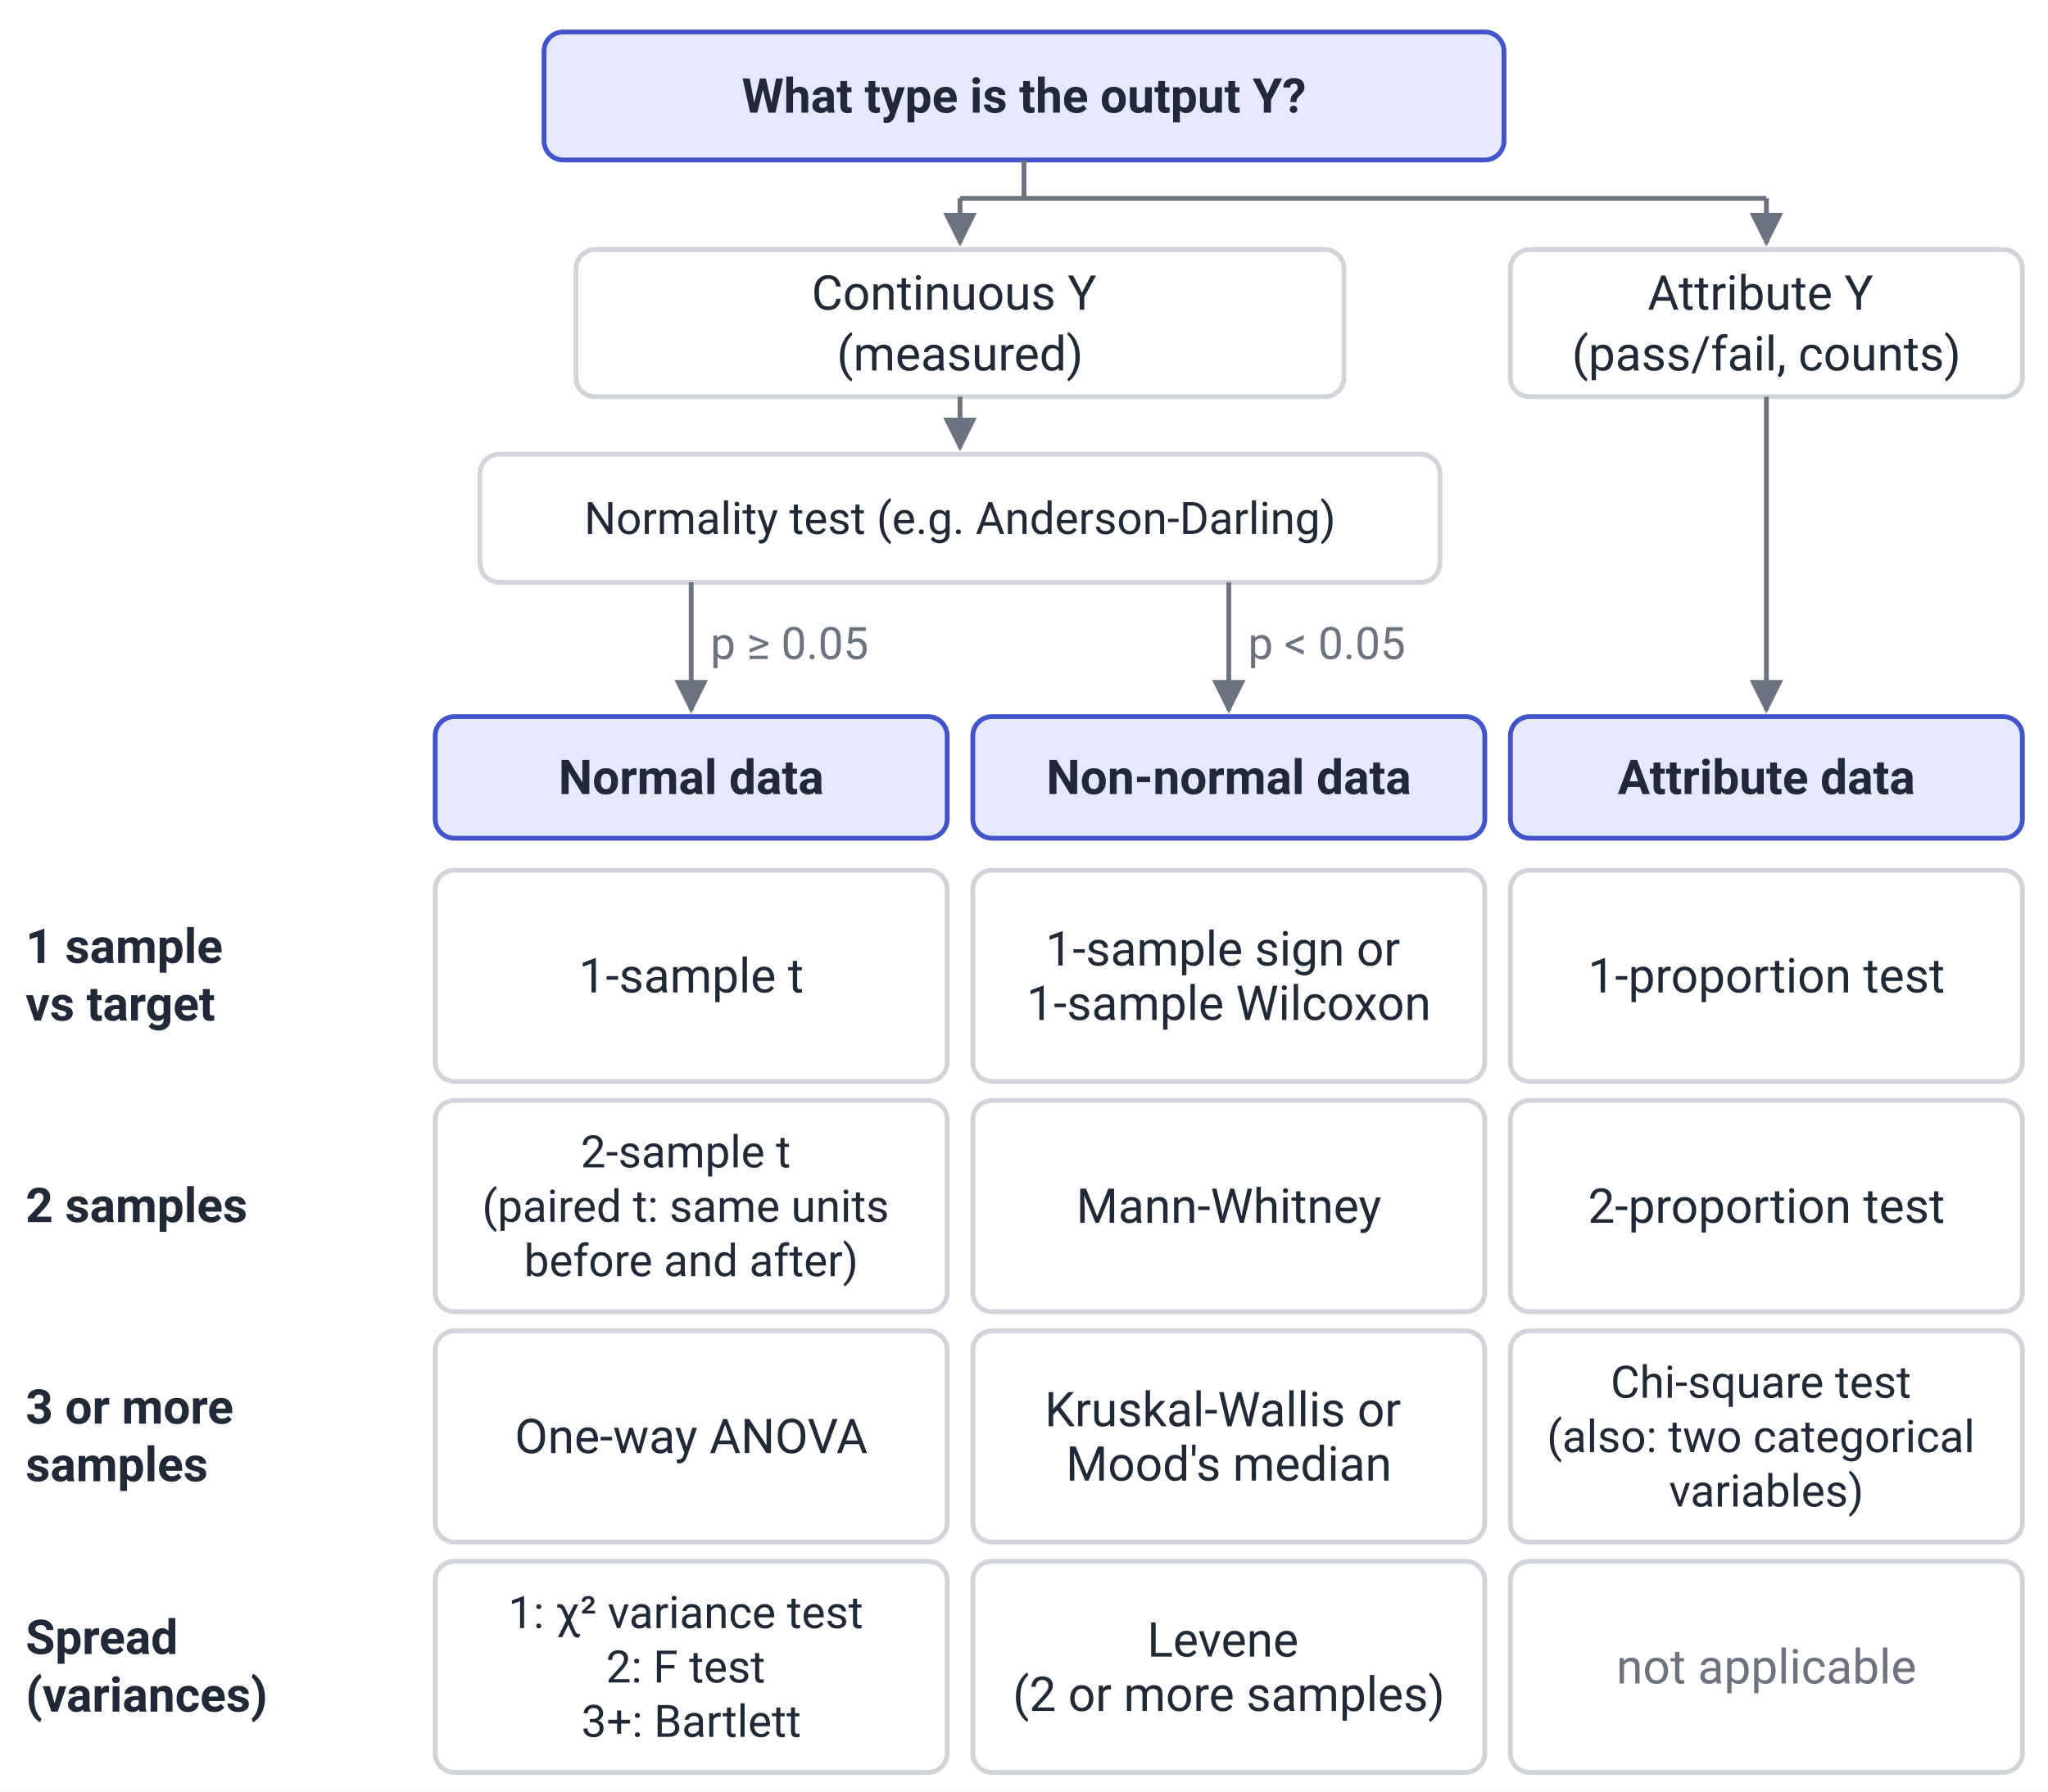
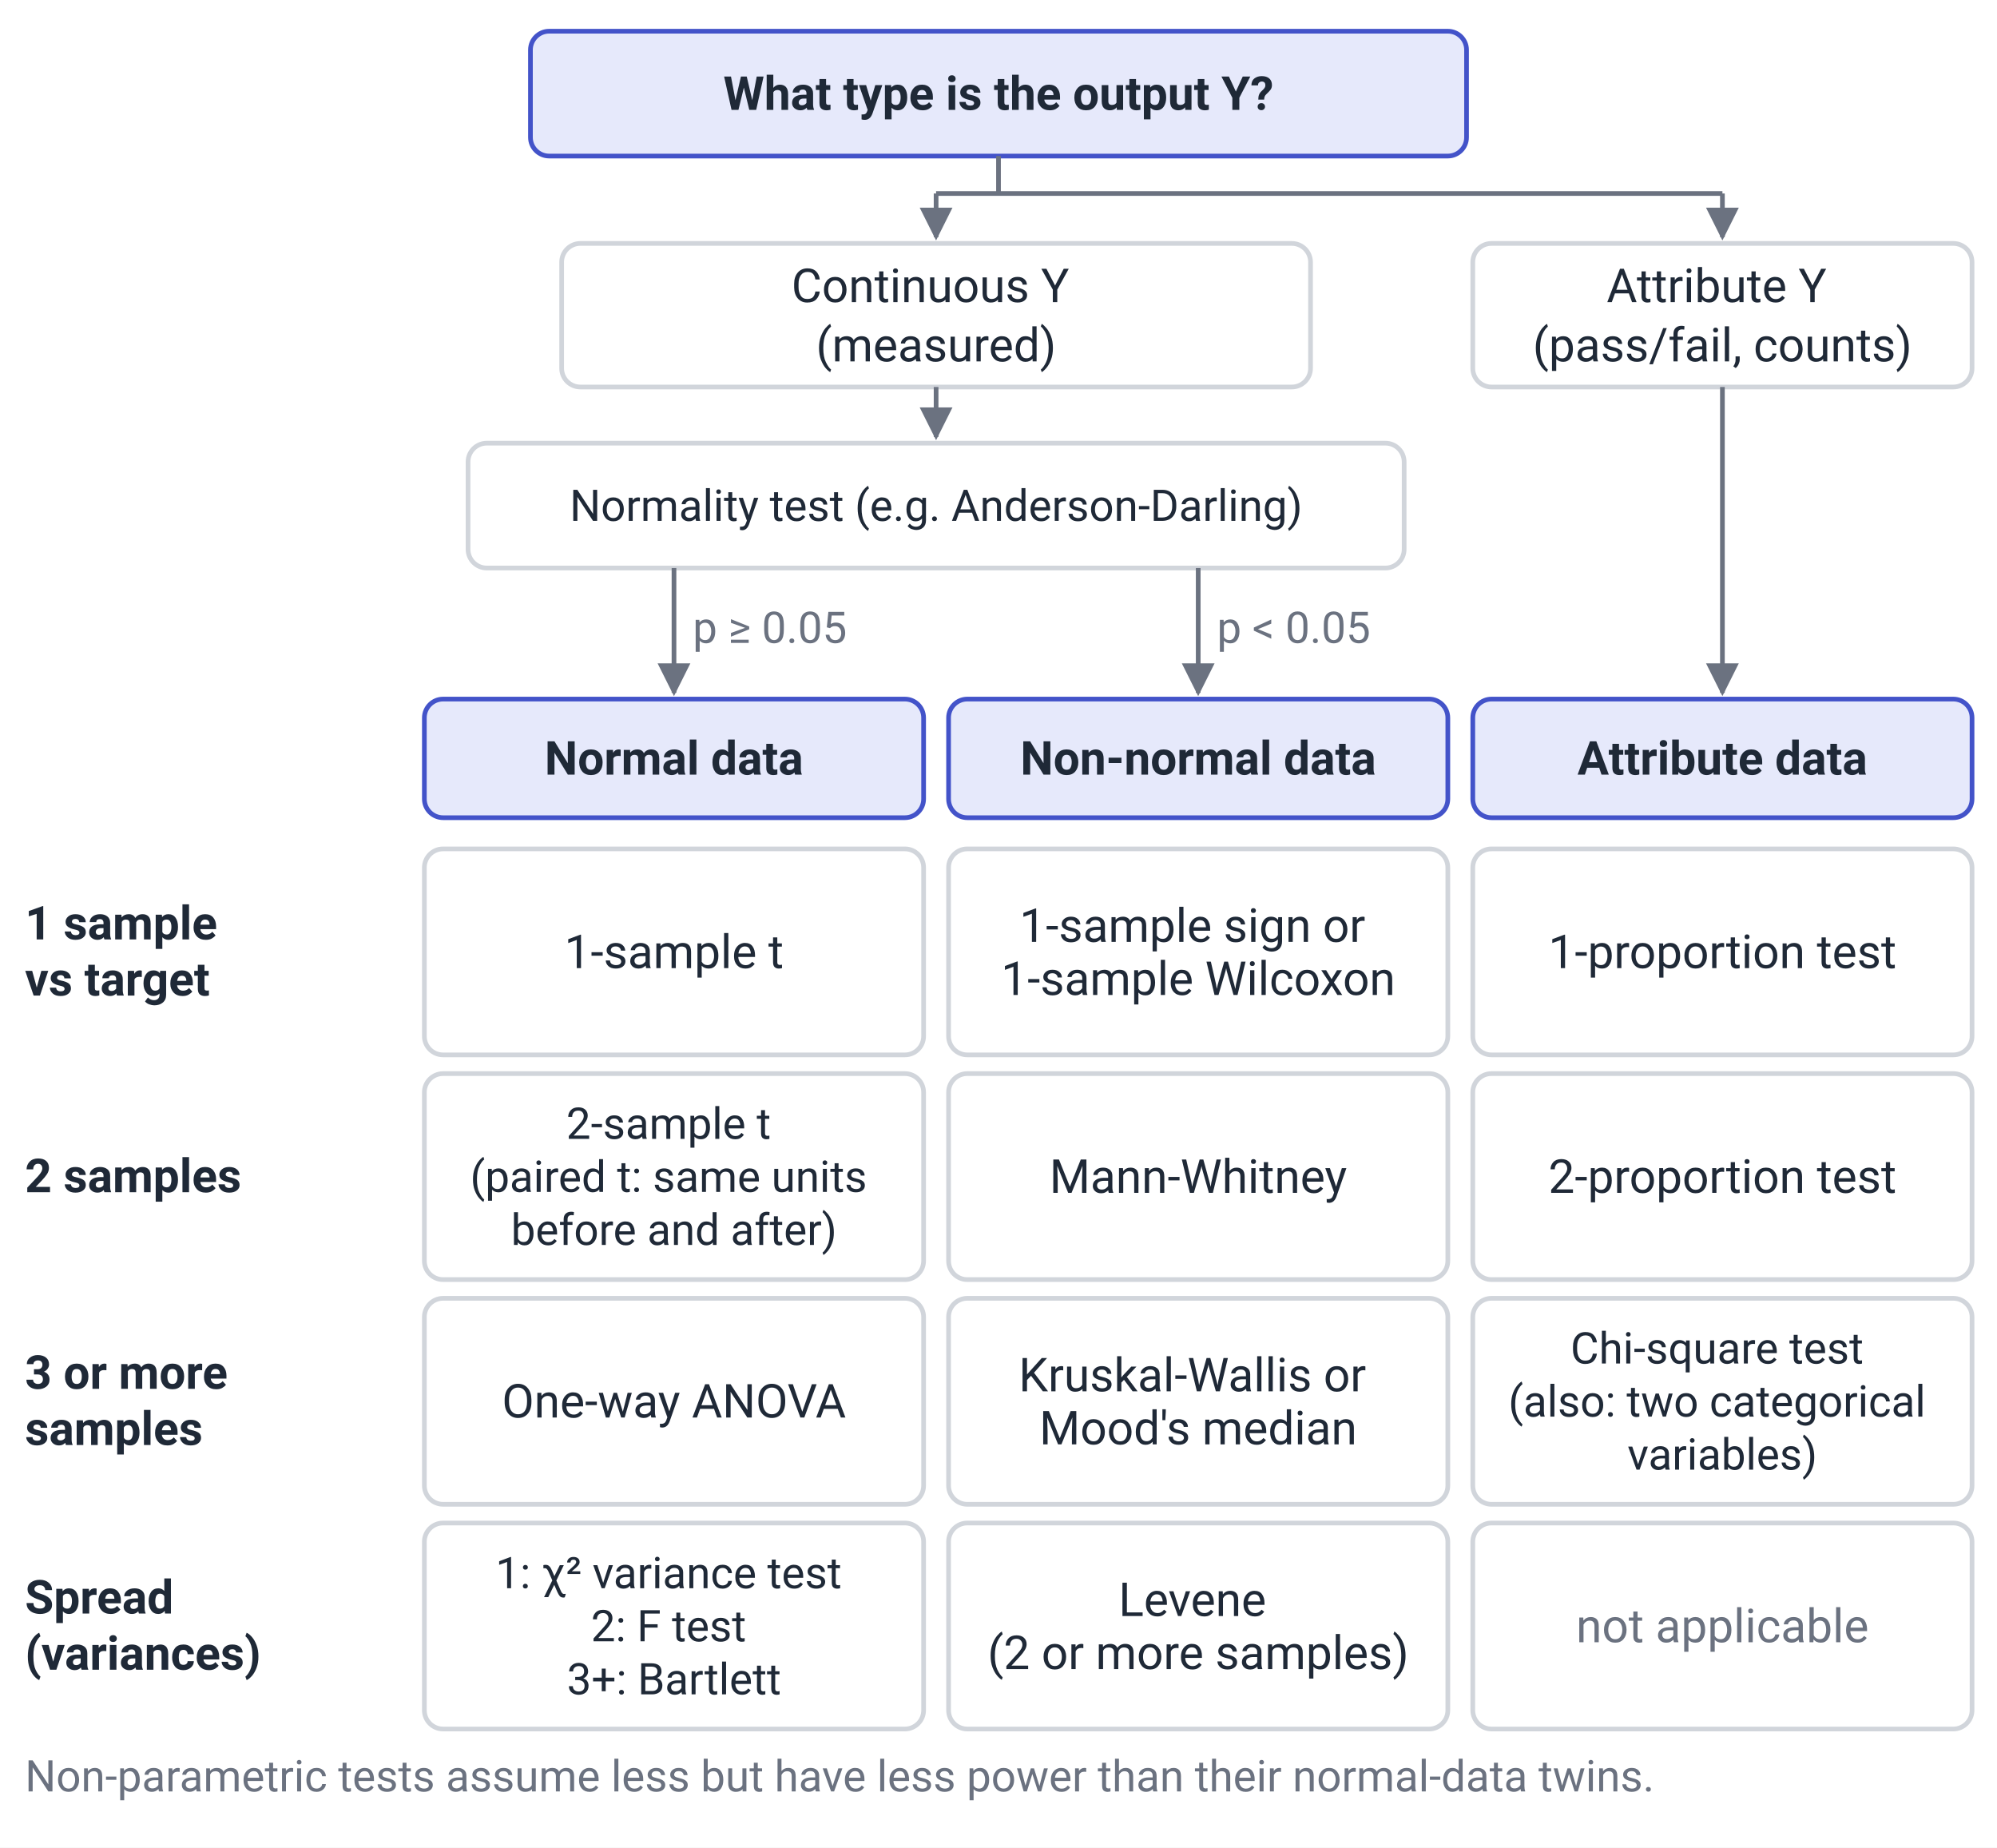
- <svg xmlns="http://www.w3.org/2000/svg" viewBox="0 0 640 560" font-family="system-ui, -apple-system, Segoe UI, Roboto, sans-serif" role="img">
+ <svg xmlns="http://www.w3.org/2000/svg" viewBox="0 0 640 592" font-family="system-ui, -apple-system, Segoe UI, Roboto, sans-serif" role="img">
  <defs>
    <marker id="ah" viewBox="0 0 10 10" refX="9" refY="5" markerWidth="7" markerHeight="7" orient="auto-start-reverse">
      <path d="M0,0 L10,5 L0,10 z" fill="#6b7280" />
    </marker>
  </defs>
-   <rect width="640" height="560" fill="#ffffff" />
+   <rect width="640" height="592" fill="#ffffff" />
  <rect x="170" y="10" width="300" height="40" rx="6" fill="#e6e9fb" stroke="#4353c9" stroke-width="1.5" />
  <text x="320" y="35.2" font-size="15" text-anchor="middle" fill="#1f2937" font-weight="600">What type is the output Y?</text>
  <line x1="320" y1="50" x2="320" y2="62" stroke="#6b7280" stroke-width="1.5" />
  <line x1="300" y1="62" x2="552" y2="62" stroke="#6b7280" stroke-width="1.5" />
  <line x1="300" y1="62" x2="300" y2="76" stroke="#6b7280" stroke-width="1.5" marker-end="url(#ah)" />
  <line x1="552" y1="62" x2="552" y2="76" stroke="#6b7280" stroke-width="1.5" marker-end="url(#ah)" />
  <rect x="180" y="78" width="240" height="46" rx="6" fill="#ffffff" stroke="#d1d5db" stroke-width="1.5" />
  <text y="96.8" font-size="15" text-anchor="middle" fill="#1f2937">
    <tspan x="300" dy="0">Continuous Y</tspan>
    <tspan x="300" dy="19">(measured)</tspan>
  </text>
  <rect x="472" y="78" width="160" height="46" rx="6" fill="#ffffff" stroke="#d1d5db" stroke-width="1.5" />
  <text y="96.8" font-size="15" text-anchor="middle" fill="#1f2937">
    <tspan x="552" dy="0">Attribute Y</tspan>
    <tspan x="552" dy="19">(pass/fail, counts)</tspan>
  </text>
  <line x1="300" y1="124" x2="300" y2="140" stroke="#6b7280" stroke-width="1.5" marker-end="url(#ah)" />
  <rect x="150" y="142" width="300" height="40" rx="6" fill="#ffffff" stroke="#d1d5db" stroke-width="1.5" />
  <text x="300" y="166.9" font-size="14" text-anchor="middle" fill="#1f2937">Normality test (e.g. Anderson-Darling)</text>
  <path d="M216,182 L216,222" fill="none" stroke="#6b7280" stroke-width="1.5" marker-end="url(#ah)" />
  <path d="M384,182 L384,222" fill="none" stroke="#6b7280" stroke-width="1.5" marker-end="url(#ah)" />
  <text x="222" y="206" font-size="14" text-anchor="start" fill="#6b7280">p ≥ 0.05</text>
  <text x="390" y="206" font-size="14" text-anchor="start" fill="#6b7280">p &lt; 0.05</text>
  <line x1="552" y1="124" x2="552" y2="222" stroke="#6b7280" stroke-width="1.5" marker-end="url(#ah)" />
  <rect x="136" y="224" width="160" height="38" rx="6" fill="#e6e9fb" stroke="#4353c9" stroke-width="1.5" />
  <text x="216" y="248.2" font-size="15" text-anchor="middle" fill="#1f2937" font-weight="600">Normal data</text>
  <rect x="304" y="224" width="160" height="38" rx="6" fill="#e6e9fb" stroke="#4353c9" stroke-width="1.5" />
  <text x="384" y="248.2" font-size="15" text-anchor="middle" fill="#1f2937" font-weight="600">Non-normal data</text>
  <rect x="472" y="224" width="160" height="38" rx="6" fill="#e6e9fb" stroke="#4353c9" stroke-width="1.5" />
  <text x="552" y="248.2" font-size="15" text-anchor="middle" fill="#1f2937" font-weight="600">Attribute data</text>
  <text y="301" font-size="15" text-anchor="start" fill="#1f2937" font-weight="600">
    <tspan x="8" dy="0">1 sample</tspan>
    <tspan x="8" dy="18">vs target</tspan>
  </text>
  <rect x="136" y="272" width="160" height="66" rx="6" fill="#ffffff" stroke="#d1d5db" stroke-width="1.5" />
  <text x="216" y="310.2" font-size="15" text-anchor="middle" fill="#1f2937">1-sample t</text>
  <rect x="304" y="272" width="160" height="66" rx="6" fill="#ffffff" stroke="#d1d5db" stroke-width="1.5" />
  <text y="301.8" font-size="15" text-anchor="middle" fill="#1f2937">
    <tspan x="384" dy="0">1-sample sign or</tspan>
    <tspan x="384" dy="17">1-sample Wilcoxon</tspan>
  </text>
  <rect x="472" y="272" width="160" height="66" rx="6" fill="#ffffff" stroke="#d1d5db" stroke-width="1.5" />
  <text x="552" y="310.2" font-size="15" text-anchor="middle" fill="#1f2937">1-proportion test</text>
  <text x="8" y="382" font-size="15" text-anchor="start" fill="#1f2937" font-weight="600">2 samples</text>
  <rect x="136" y="344" width="160" height="66" rx="6" fill="#ffffff" stroke="#d1d5db" stroke-width="1.5" />
  <text y="364.9" font-size="14" text-anchor="middle" fill="#1f2937">
    <tspan x="216" dy="0">2-sample t</tspan>
    <tspan x="216" dy="17">(paired t: same units</tspan>
    <tspan x="216" dy="17">before and after)</tspan>
  </text>
  <rect x="304" y="344" width="160" height="66" rx="6" fill="#ffffff" stroke="#d1d5db" stroke-width="1.5" />
  <text x="384" y="382.2" font-size="15" text-anchor="middle" fill="#1f2937">Mann-Whitney</text>
  <rect x="472" y="344" width="160" height="66" rx="6" fill="#ffffff" stroke="#d1d5db" stroke-width="1.5" />
  <text x="552" y="382.2" font-size="15" text-anchor="middle" fill="#1f2937">2-proportion test</text>
  <text y="445" font-size="15" text-anchor="start" fill="#1f2937" font-weight="600">
    <tspan x="8" dy="0">3 or more</tspan>
    <tspan x="8" dy="18">samples</tspan>
  </text>
  <rect x="136" y="416" width="160" height="66" rx="6" fill="#ffffff" stroke="#d1d5db" stroke-width="1.5" />
  <text x="216" y="454.2" font-size="15" text-anchor="middle" fill="#1f2937">One-way ANOVA</text>
  <rect x="304" y="416" width="160" height="66" rx="6" fill="#ffffff" stroke="#d1d5db" stroke-width="1.5" />
  <text y="445.8" font-size="15" text-anchor="middle" fill="#1f2937">
    <tspan x="384" dy="0">Kruskal-Wallis or</tspan>
    <tspan x="384" dy="17">Mood's median</tspan>
  </text>
  <rect x="472" y="416" width="160" height="66" rx="6" fill="#ffffff" stroke="#d1d5db" stroke-width="1.5" />
  <text y="436.9" font-size="14" text-anchor="middle" fill="#1f2937">
    <tspan x="552" dy="0">Chi-square test</tspan>
    <tspan x="552" dy="17">(also: two categorical</tspan>
    <tspan x="552" dy="17">variables)</tspan>
  </text>
  <text y="517" font-size="15" text-anchor="start" fill="#1f2937" font-weight="600">
    <tspan x="8" dy="0">Spread</tspan>
    <tspan x="8" dy="18">(variances)</tspan>
  </text>
  <rect x="136" y="488" width="160" height="66" rx="6" fill="#ffffff" stroke="#d1d5db" stroke-width="1.5" />
  <text y="508.9" font-size="14" text-anchor="middle" fill="#1f2937">
    <tspan x="216" dy="0">1: χ² variance test</tspan>
    <tspan x="216" dy="17">2: F test</tspan>
    <tspan x="216" dy="17">3+: Bartlett</tspan>
  </text>
  <rect x="304" y="488" width="160" height="66" rx="6" fill="#ffffff" stroke="#d1d5db" stroke-width="1.5" />
  <text y="517.8" font-size="15" text-anchor="middle" fill="#1f2937">
    <tspan x="384" dy="0">Levene</tspan>
    <tspan x="384" dy="17">(2 or more samples)</tspan>
  </text>
  <rect x="472" y="488" width="160" height="66" rx="6" fill="#ffffff" stroke="#d1d5db" stroke-width="1.5" />
  <text x="552" y="526.2" font-size="15" text-anchor="middle" fill="#6b7280">not applicable</text>
  <text x="8" y="574" font-size="14" text-anchor="start" fill="#6b7280">Non-parametric tests assume less but have less power than their normal-data twins.</text>
</svg>
